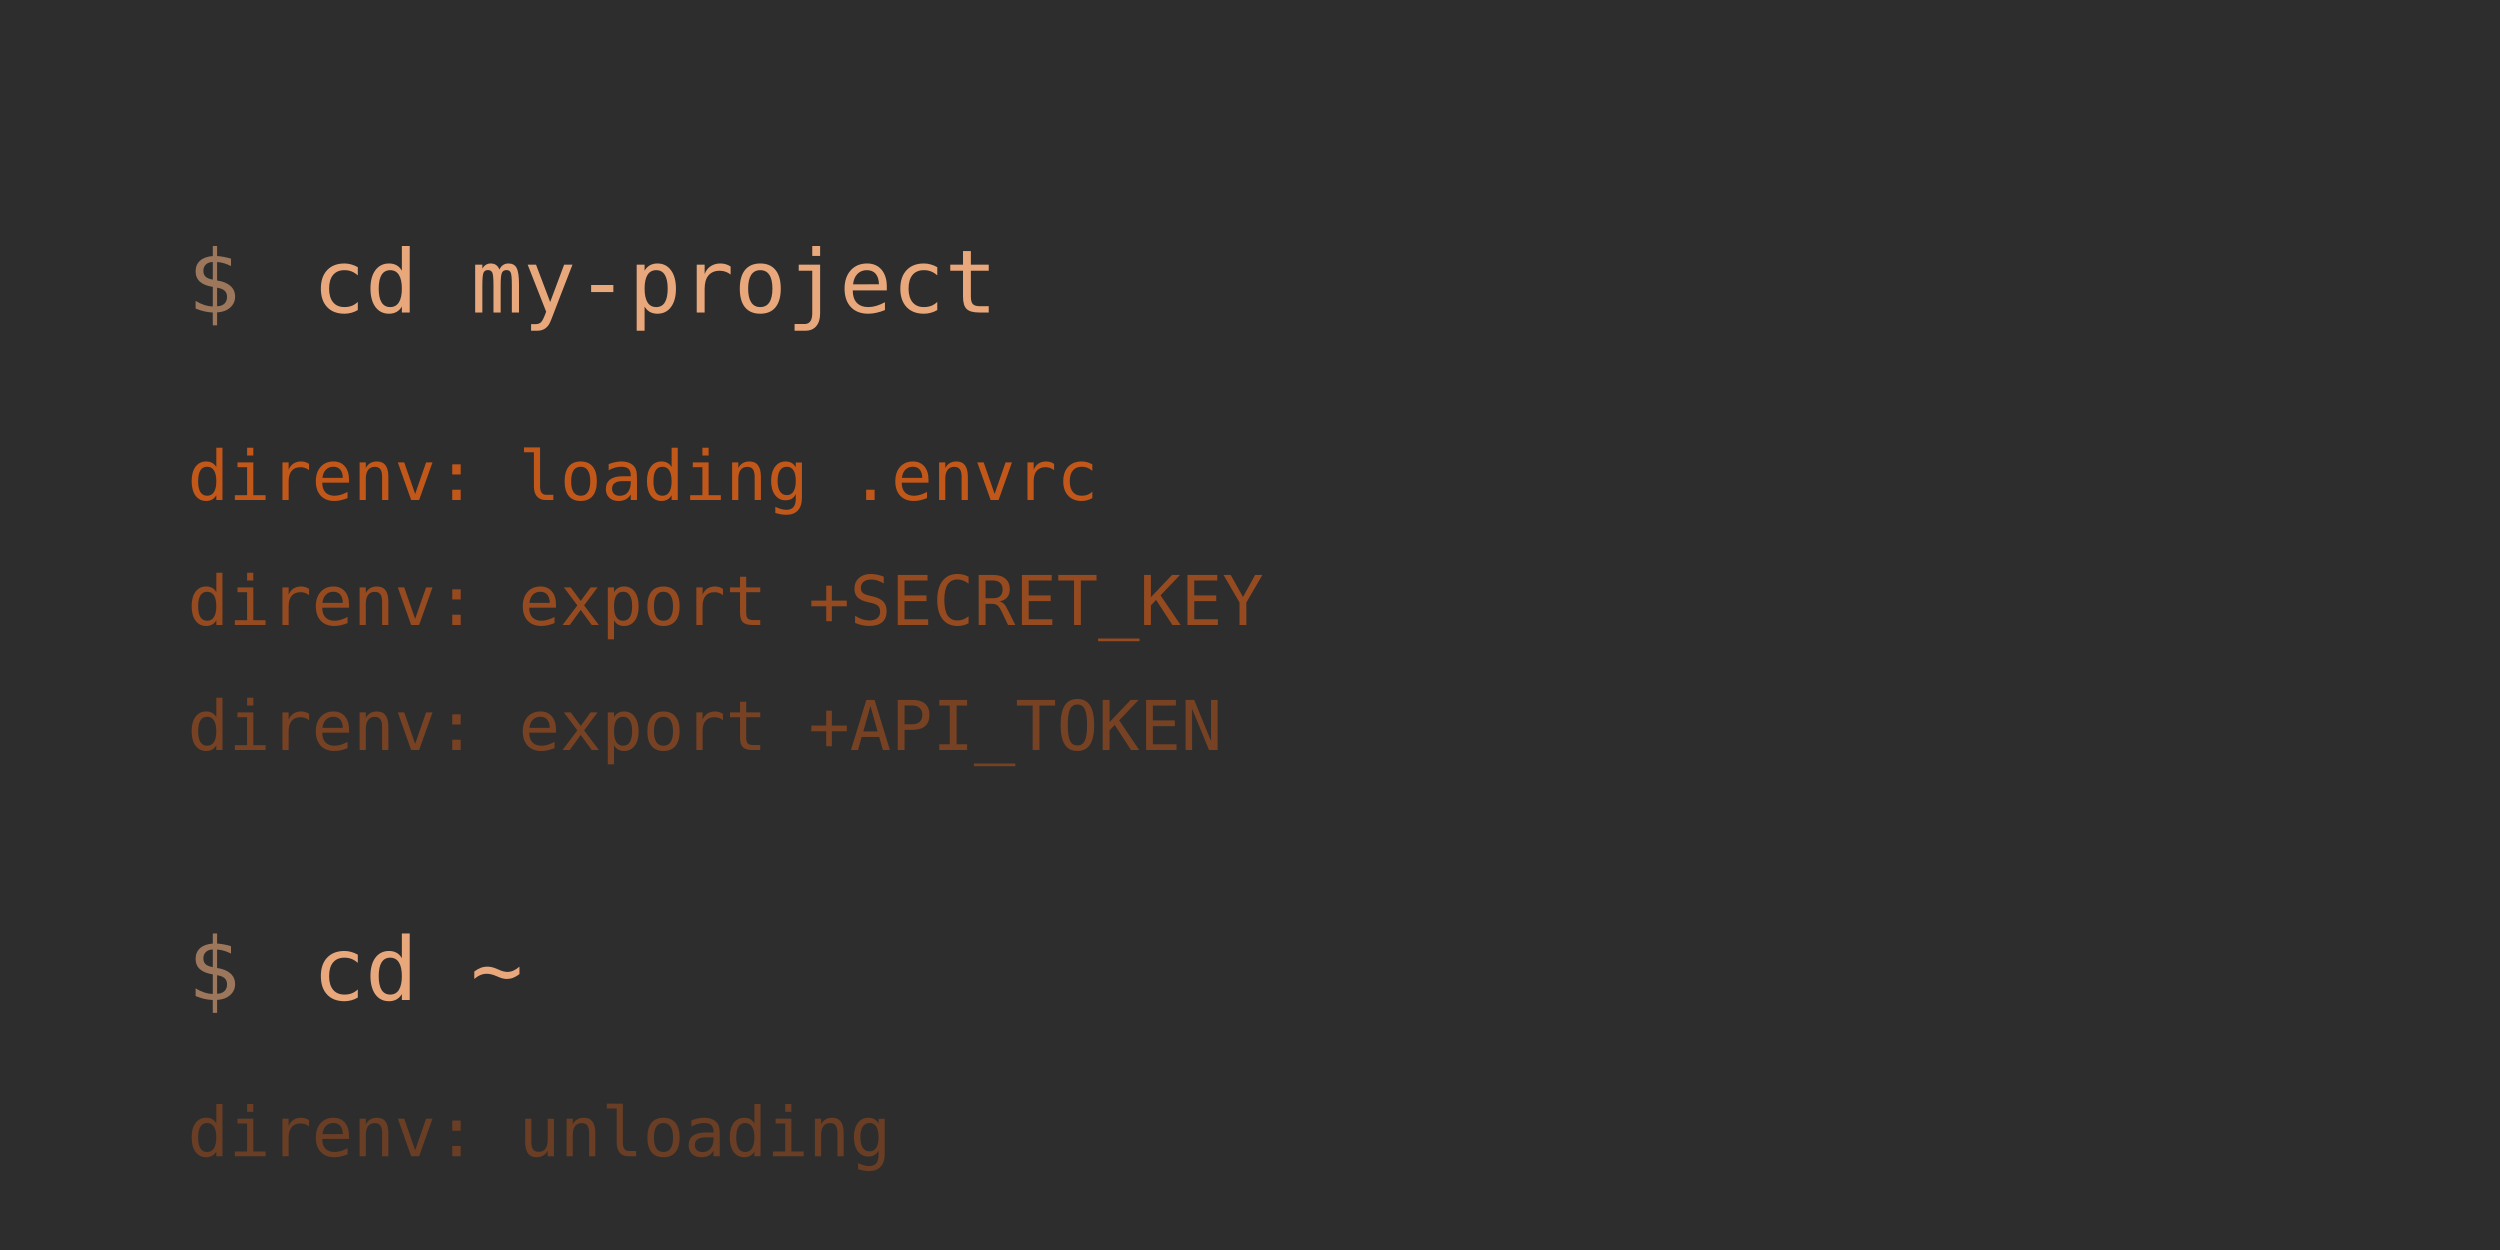
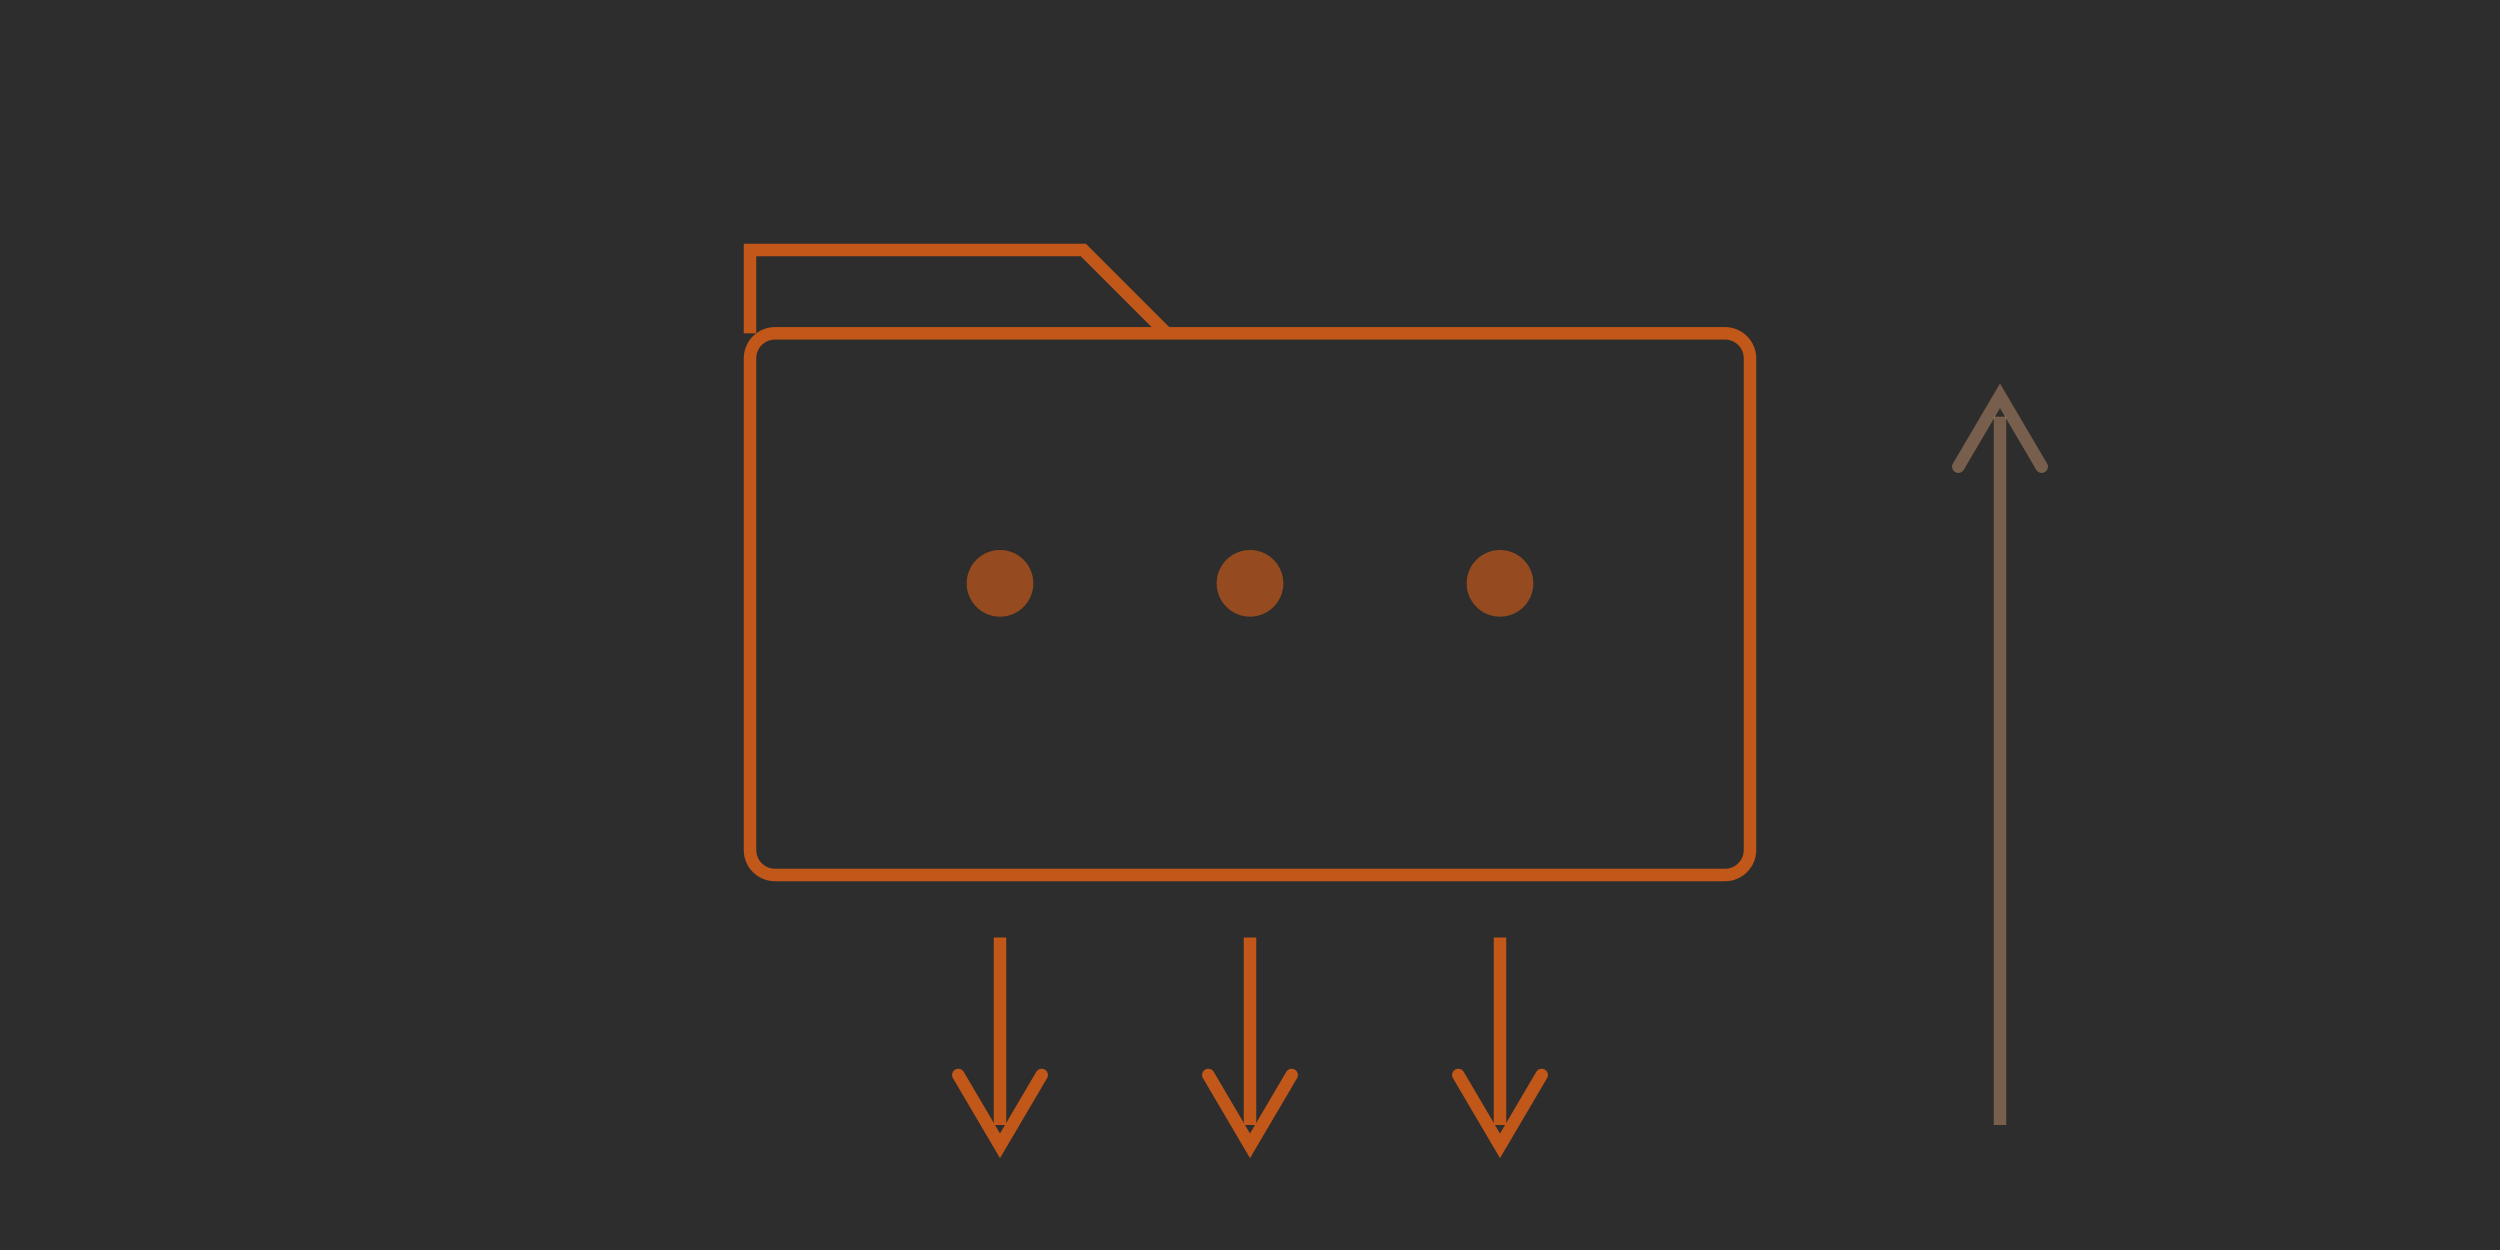
- <svg xmlns="http://www.w3.org/2000/svg" viewBox="0 0 800 400">
-   <rect width="800" height="400" fill="#2D2D2D" />
-   <text x="60" y="100" font-family="Menlo, monospace" font-size="28" fill="#E8A87C" opacity="0.6">$</text>
-   <text x="100" y="100" font-family="Menlo, monospace" font-size="28" fill="#E8A87C">cd my-project</text>
-   <text x="60" y="160" font-family="Menlo, monospace" font-size="22" fill="#C2571A">direnv: loading .envrc</text>
-   <text x="60" y="200" font-family="Menlo, monospace" font-size="22" fill="#C2571A" opacity="0.7">direnv: export +SECRET_KEY</text>
-   <text x="60" y="240" font-family="Menlo, monospace" font-size="22" fill="#C2571A" opacity="0.5">direnv: export +API_TOKEN</text>
-   <text x="60" y="320" font-family="Menlo, monospace" font-size="28" fill="#E8A87C" opacity="0.6">$</text>
-   <text x="100" y="320" font-family="Menlo, monospace" font-size="28" fill="#E8A87C">cd ~</text>
-   <text x="60" y="370" font-family="Menlo, monospace" font-size="22" fill="#C2571A" opacity="0.4">direnv: unloading</text>
+ <svg xmlns="http://www.w3.org/2000/svg" viewBox="0 0 600 300">
+   <rect width="600" height="300" fill="#2D2D2D" />
+   <path d="M180 80 L180 60 L260 60 L280 80" fill="none" stroke="#C2571A" stroke-width="3" />
+   <rect x="180" y="80" width="240" height="130" rx="6" fill="none" stroke="#C2571A" stroke-width="3" />
+   <circle cx="240" cy="140" r="8" fill="#C2571A" opacity="0.7" />
+   <circle cx="300" cy="140" r="8" fill="#C2571A" opacity="0.7" />
+   <circle cx="360" cy="140" r="8" fill="#C2571A" opacity="0.7" />
+   <line x1="240" y1="225" x2="240" y2="270" stroke="#C2571A" stroke-width="3" />
+   <polyline points="230,258 240,275 250,258" fill="none" stroke="#C2571A" stroke-width="3" stroke-linecap="round" />
+   <line x1="300" y1="225" x2="300" y2="270" stroke="#C2571A" stroke-width="3" />
+   <polyline points="290,258 300,275 310,258" fill="none" stroke="#C2571A" stroke-width="3" stroke-linecap="round" />
+   <line x1="360" y1="225" x2="360" y2="270" stroke="#C2571A" stroke-width="3" />
+   <polyline points="350,258 360,275 370,258" fill="none" stroke="#C2571A" stroke-width="3" stroke-linecap="round" />
+   <line x1="480" y1="270" x2="480" y2="100" stroke="#E8A87C" stroke-width="3" opacity="0.4" />
+   <polyline points="470,112 480,95 490,112" fill="none" stroke="#E8A87C" stroke-width="3" stroke-linecap="round" opacity="0.4" />
</svg>
